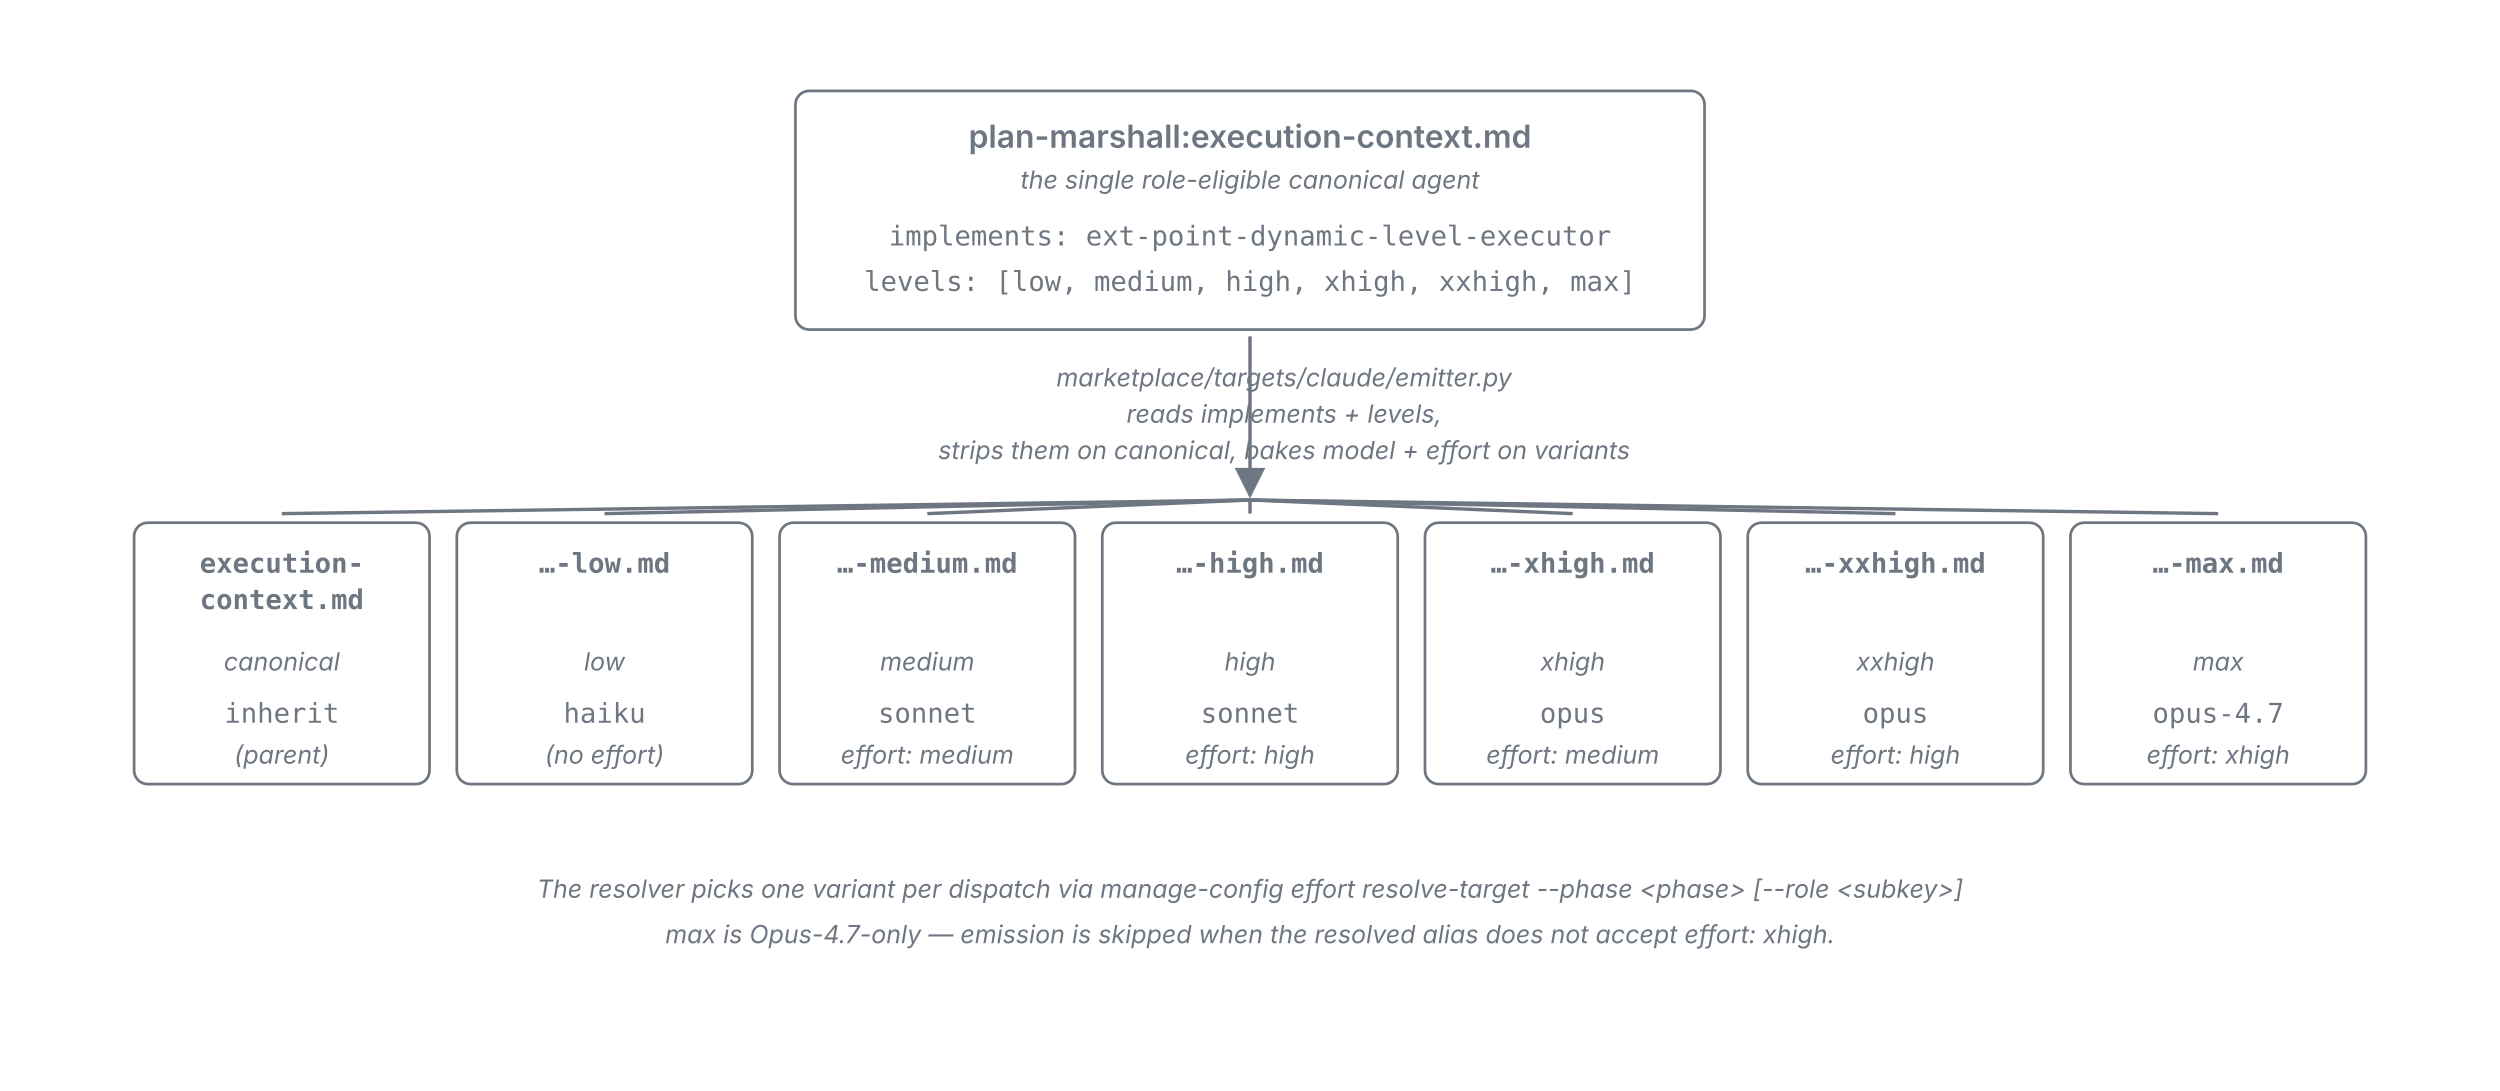
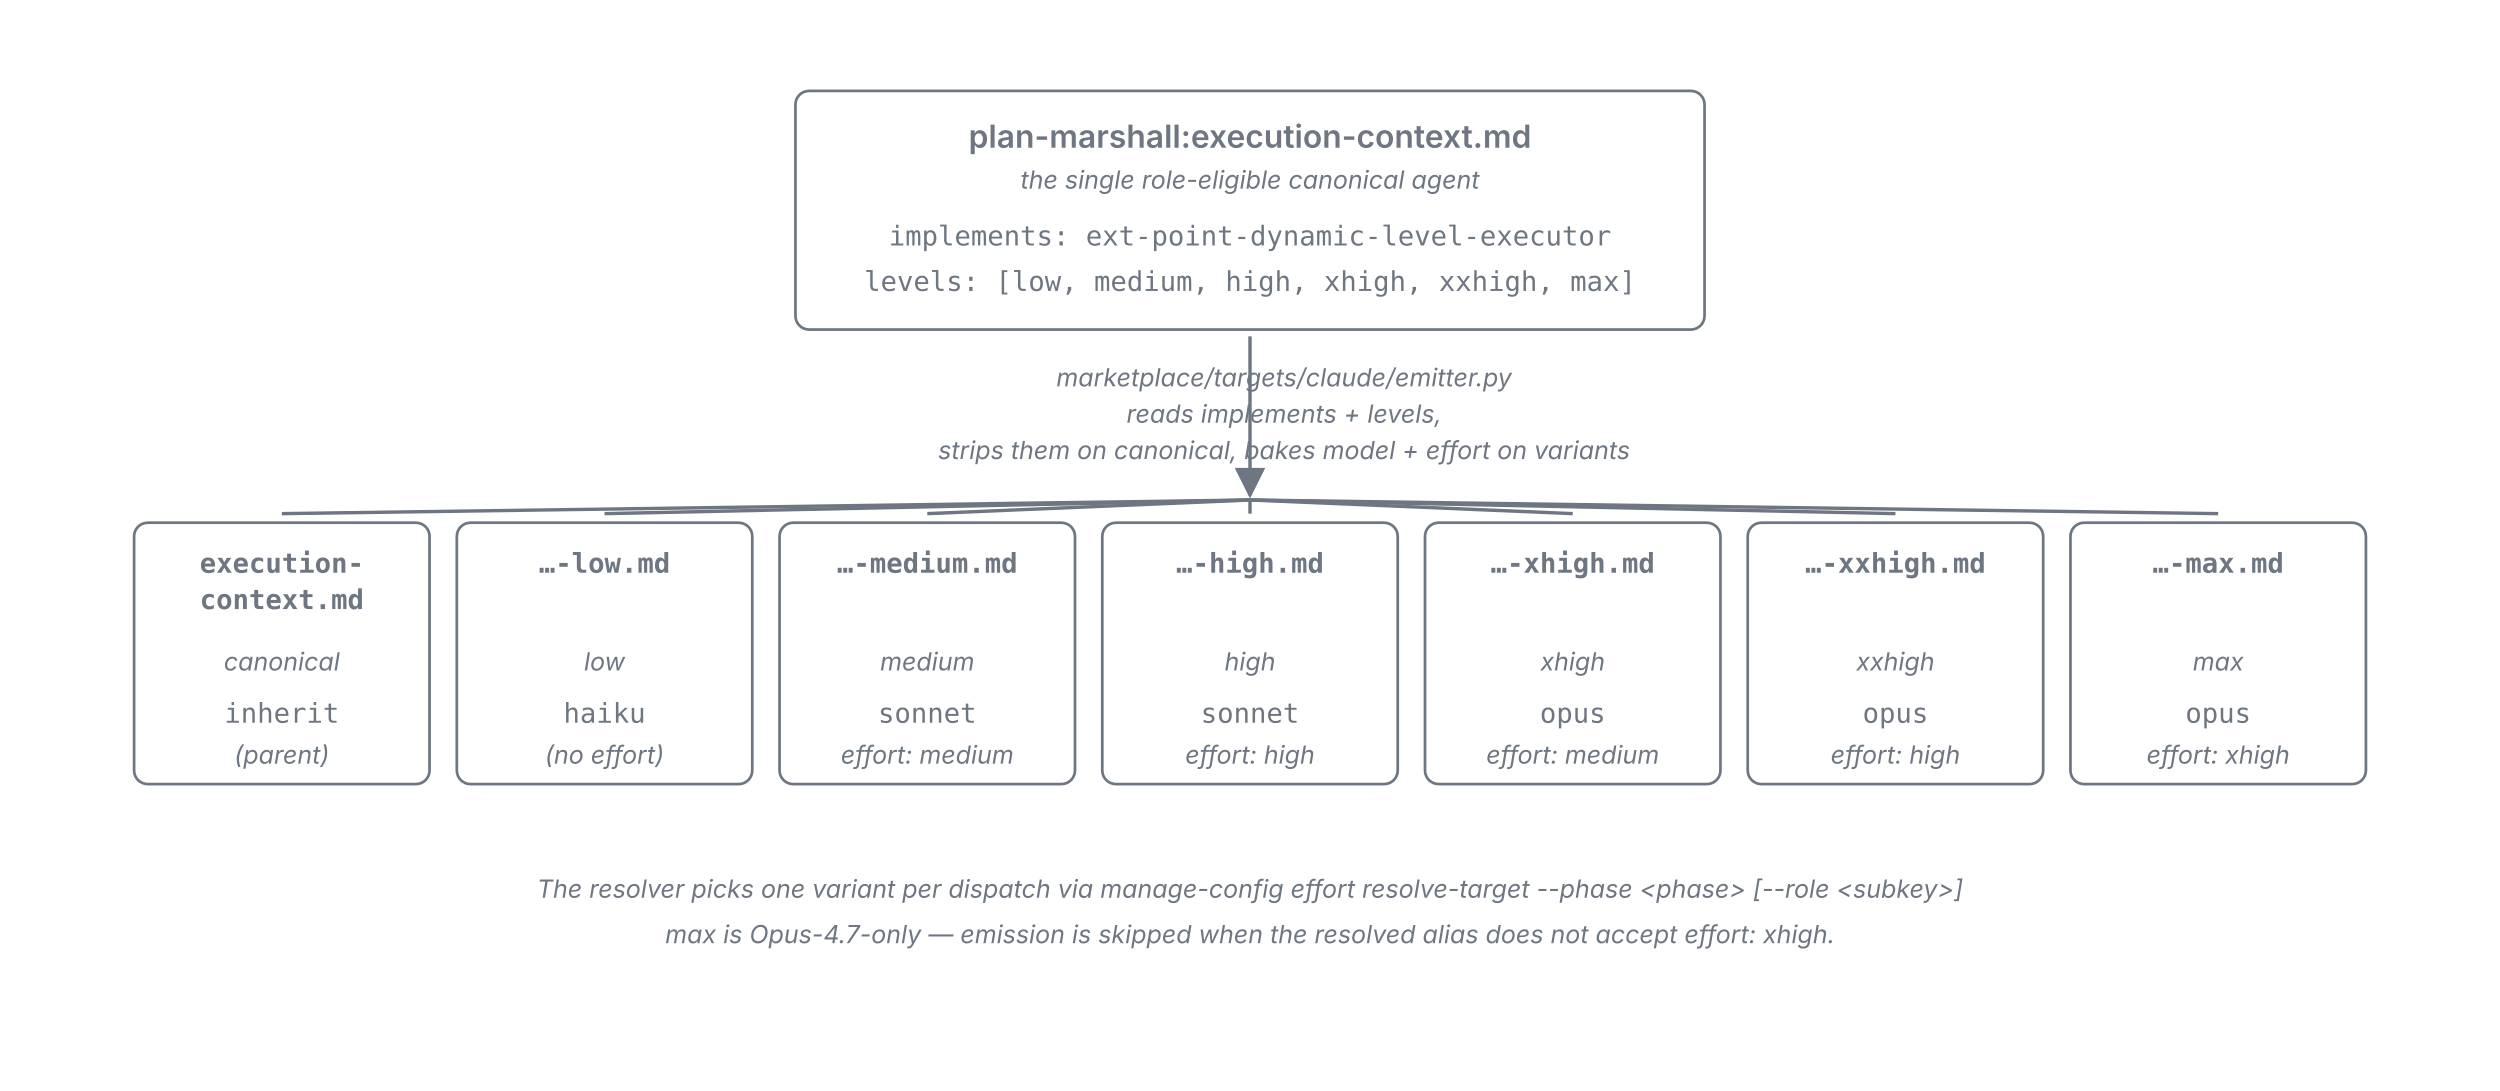
<svg xmlns="http://www.w3.org/2000/svg" viewBox="0 0 1100 480" role="img" aria-labelledby="title desc" font-family="ui-sans-serif, -apple-system, system-ui, 'Segoe UI', sans-serif">
  <defs>
    <marker id="arrow" viewBox="0 0 10 10" refX="9" refY="5" markerWidth="9" markerHeight="9" orient="auto">
      <path d="M0,0 L10,5 L0,10 z" class="arrow-fill" />
    </marker>
    <style>
      .col-header { font-size: 14px; font-weight: 600; fill: #6e7681; text-anchor: middle; }
      .col-sub    { font-size: 11px; fill: #6e7681; text-anchor: middle; font-style: italic; }
      .item       { font-size: 12px; fill: #6e7681; font-family: ui-monospace, "SF Mono", Menlo, Consolas, monospace; text-anchor: middle; }
      .item-bold  { font-size: 12px; fill: #6e7681; font-family: ui-monospace, "SF Mono", Menlo, Consolas, monospace; font-weight: 700; text-anchor: middle; }
      .arrow-lbl  { font-size: 11px; fill: #6e7681; text-anchor: middle; font-style: italic; }
      .stroke     { stroke: #6e7681; stroke-width: 1.2; fill: none; }
      .arrow      { stroke: #6e7681; stroke-width: 1.5; fill: none; }
      .arrow-fill { fill: #6e7681; }
    </style>
  </defs>
  <rect class="stroke" x="350" y="40" width="400" height="105" rx="6" ry="6" />
  <text x="550" y="65" class="col-header">plan-marshall:execution-context.md</text>
  <text x="550" y="83" class="col-sub">the single role-eligible canonical agent</text>
  <text x="550" y="108" class="item">implements: ext-point-dynamic-level-executor</text>
  <text x="550" y="128" class="item">levels: [low, medium, high, xhigh, xxhigh, max]</text>
  <line class="arrow" x1="550" y1="148" x2="550" y2="218" marker-end="url(#arrow)" />
  <text x="565" y="170" class="arrow-lbl" text-anchor="start">marketplace/targets/claude/emitter.py</text>
  <text x="565" y="186" class="arrow-lbl" text-anchor="start">reads implements + levels,</text>
  <text x="565" y="202" class="arrow-lbl" text-anchor="start">strips them on canonical, bakes model + effort on variants</text>
  <rect class="stroke" x="59" y="230" width="130" height="115" rx="6" ry="6" />
  <text x="124" y="252" class="item-bold">execution-</text>
  <text x="124" y="268" class="item-bold">context.md</text>
  <text x="124" y="295" class="col-sub">canonical</text>
  <text x="124" y="318" class="item">inherit</text>
  <text x="124" y="336" class="col-sub">(parent)</text>
  <rect class="stroke" x="201" y="230" width="130" height="115" rx="6" ry="6" />
  <text x="266" y="252" class="item-bold">…-low.md</text>
  <text x="266" y="295" class="col-sub">low</text>
  <text x="266" y="318" class="item">haiku</text>
  <text x="266" y="336" class="col-sub">(no effort)</text>
  <rect class="stroke" x="343" y="230" width="130" height="115" rx="6" ry="6" />
  <text x="408" y="252" class="item-bold">…-medium.md</text>
  <text x="408" y="295" class="col-sub">medium</text>
  <text x="408" y="318" class="item">sonnet</text>
  <text x="408" y="336" class="col-sub">effort: medium</text>
  <rect class="stroke" x="485" y="230" width="130" height="115" rx="6" ry="6" />
  <text x="550" y="252" class="item-bold">…-high.md</text>
  <text x="550" y="295" class="col-sub">high</text>
  <text x="550" y="318" class="item">sonnet</text>
  <text x="550" y="336" class="col-sub">effort: high</text>
  <rect class="stroke" x="627" y="230" width="130" height="115" rx="6" ry="6" />
  <text x="692" y="252" class="item-bold">…-xhigh.md</text>
  <text x="692" y="295" class="col-sub">xhigh</text>
  <text x="692" y="318" class="item">opus</text>
  <text x="692" y="336" class="col-sub">effort: medium</text>
  <rect class="stroke" x="769" y="230" width="130" height="115" rx="6" ry="6" />
  <text x="834" y="252" class="item-bold">…-xxhigh.md</text>
  <text x="834" y="295" class="col-sub">xxhigh</text>
  <text x="834" y="318" class="item">opus</text>
  <text x="834" y="336" class="col-sub">effort: high</text>
  <rect class="stroke" x="911" y="230" width="130" height="115" rx="6" ry="6" />
  <text x="976" y="252" class="item-bold">…-max.md</text>
  <text x="976" y="295" class="col-sub">max</text>
-   <text x="976" y="318" class="item">opus-4.7</text>
+   <text x="976" y="318" class="item">opus</text>
  <text x="976" y="336" class="col-sub">effort: xhigh</text>
  <line class="arrow" x1="550" y1="220" x2="124" y2="226" />
  <line class="arrow" x1="550" y1="220" x2="266" y2="226" />
  <line class="arrow" x1="550" y1="220" x2="408" y2="226" />
  <line class="arrow" x1="550" y1="220" x2="550" y2="226" />
  <line class="arrow" x1="550" y1="220" x2="692" y2="226" />
  <line class="arrow" x1="550" y1="220" x2="834" y2="226" />
  <line class="arrow" x1="550" y1="220" x2="976" y2="226" />
  <text x="550" y="395" class="col-sub">The resolver picks one variant per dispatch via  manage-config effort resolve-target --phase &lt;phase&gt; [--role &lt;subkey&gt;]</text>
  <text x="550" y="415" class="col-sub">max is Opus-4.7-only — emission is skipped when the resolved alias does not accept effort: xhigh.</text>
</svg>
